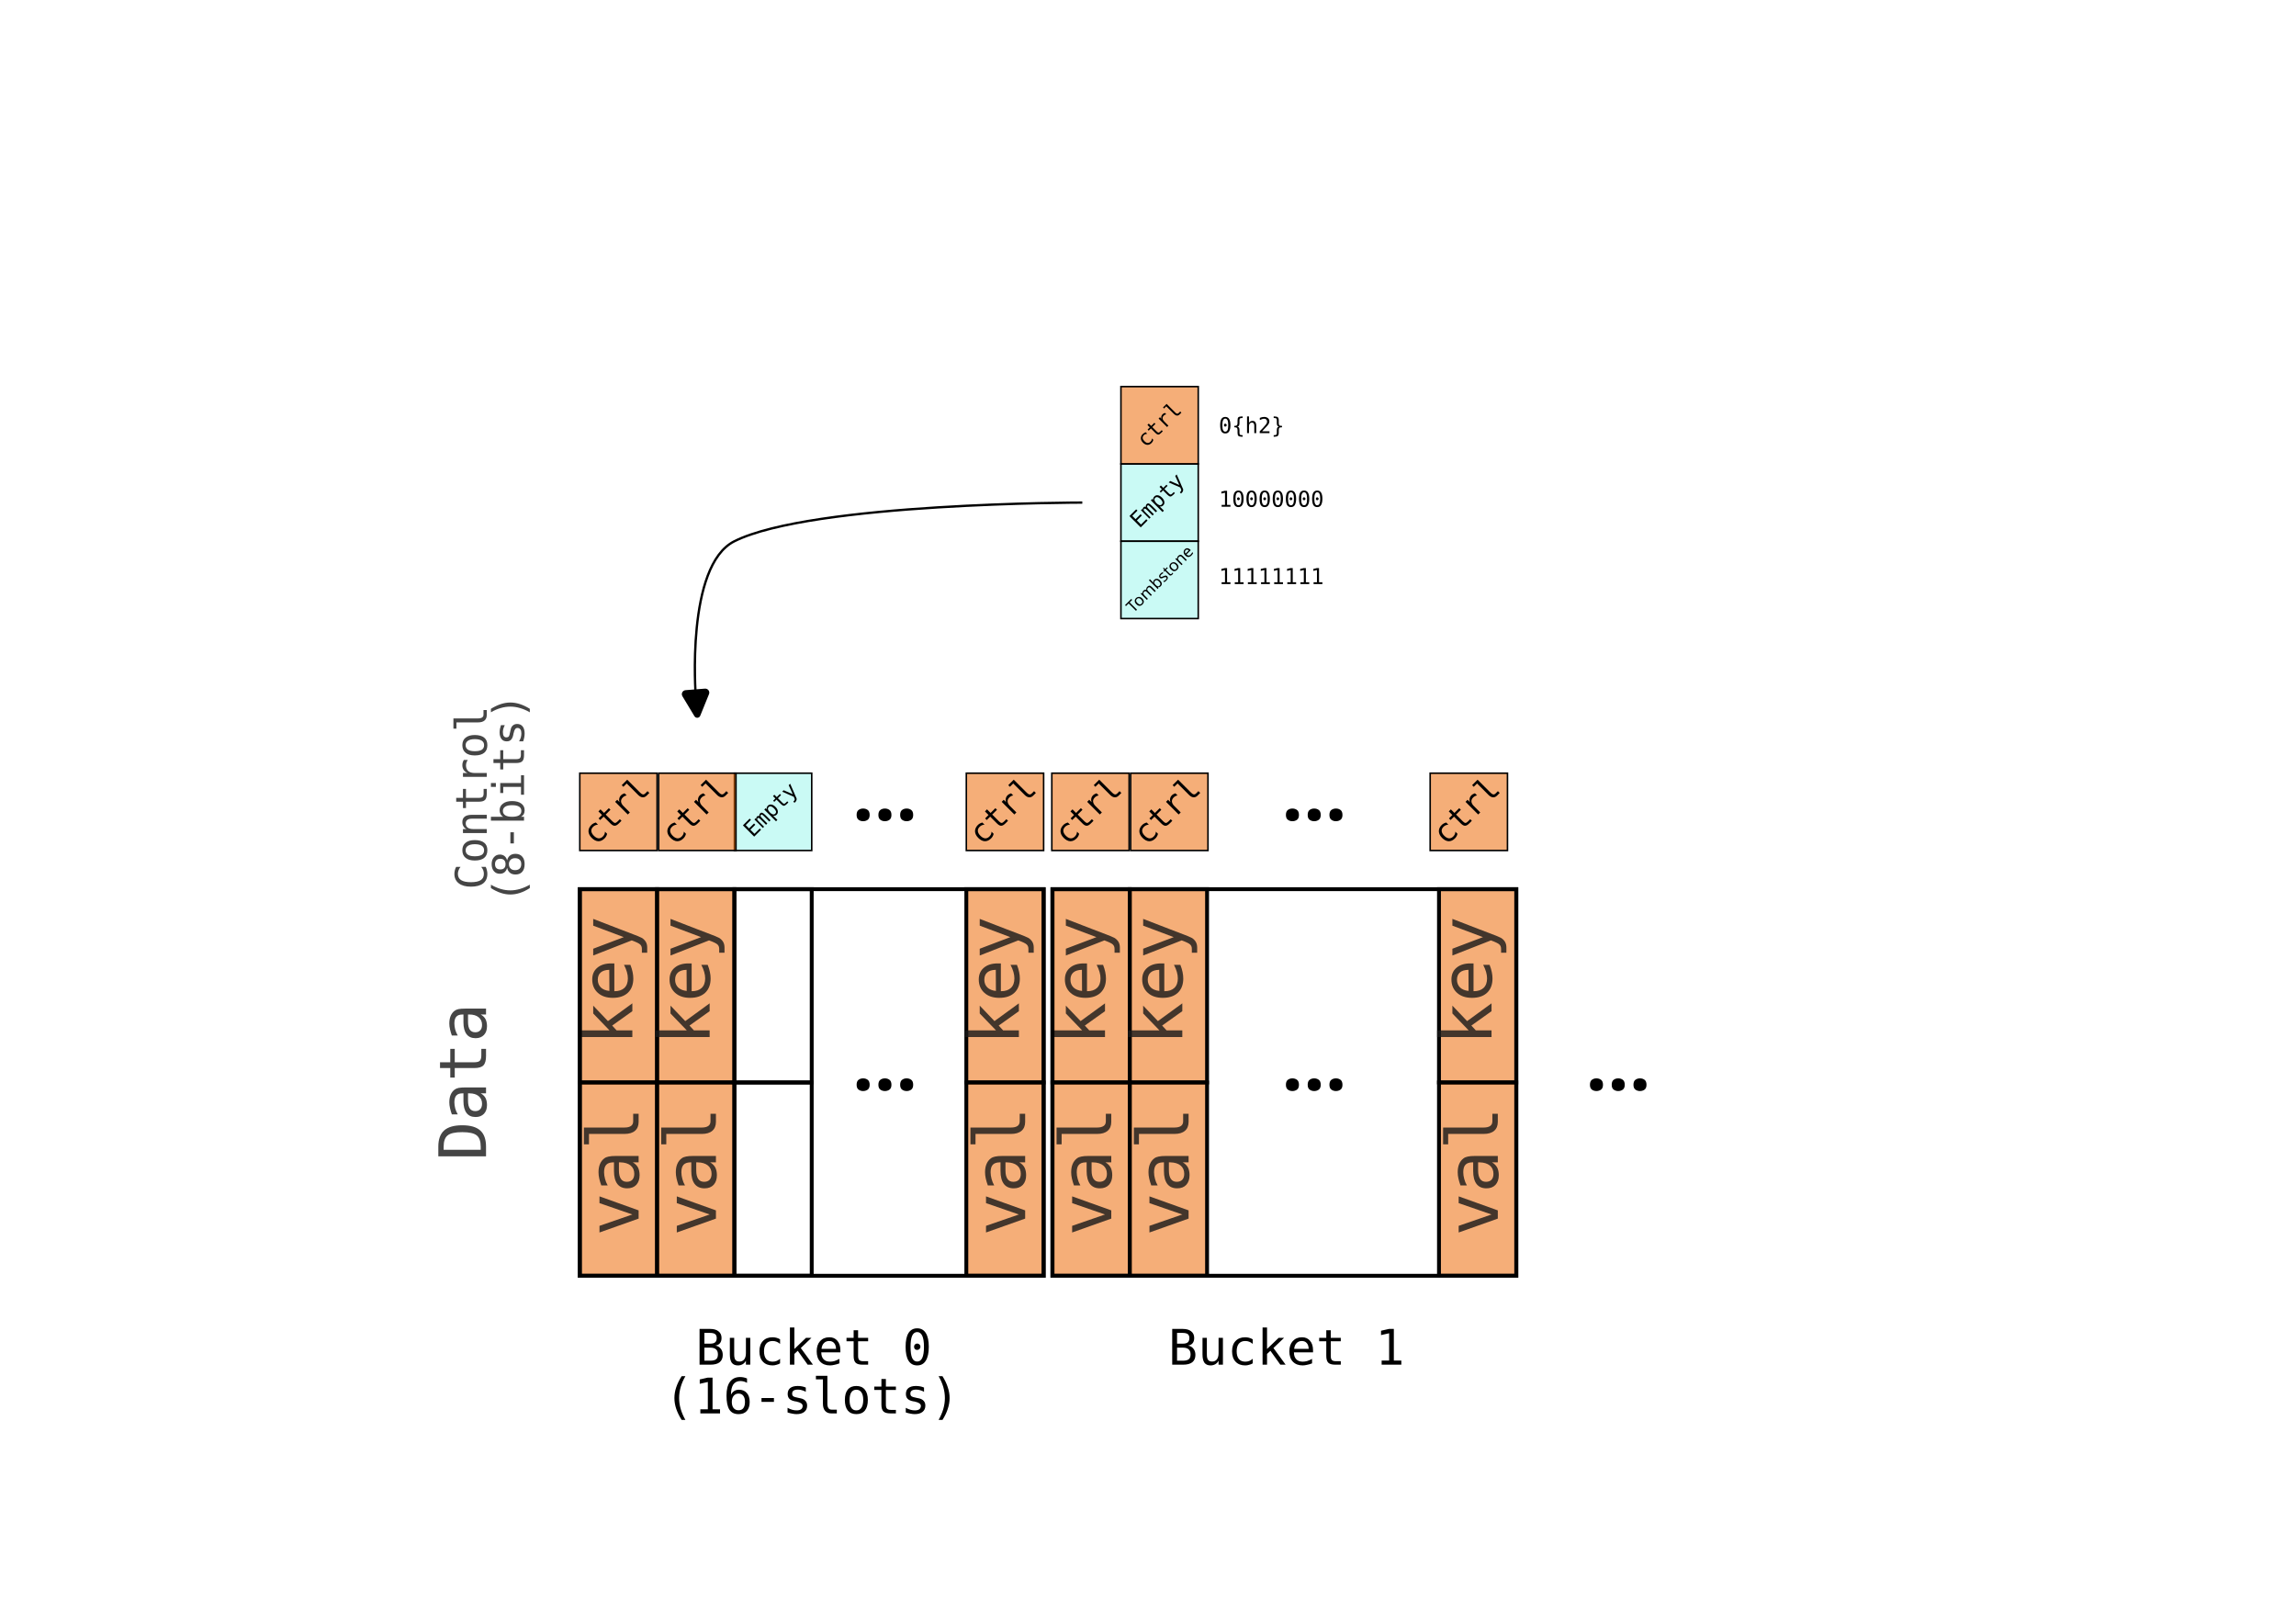
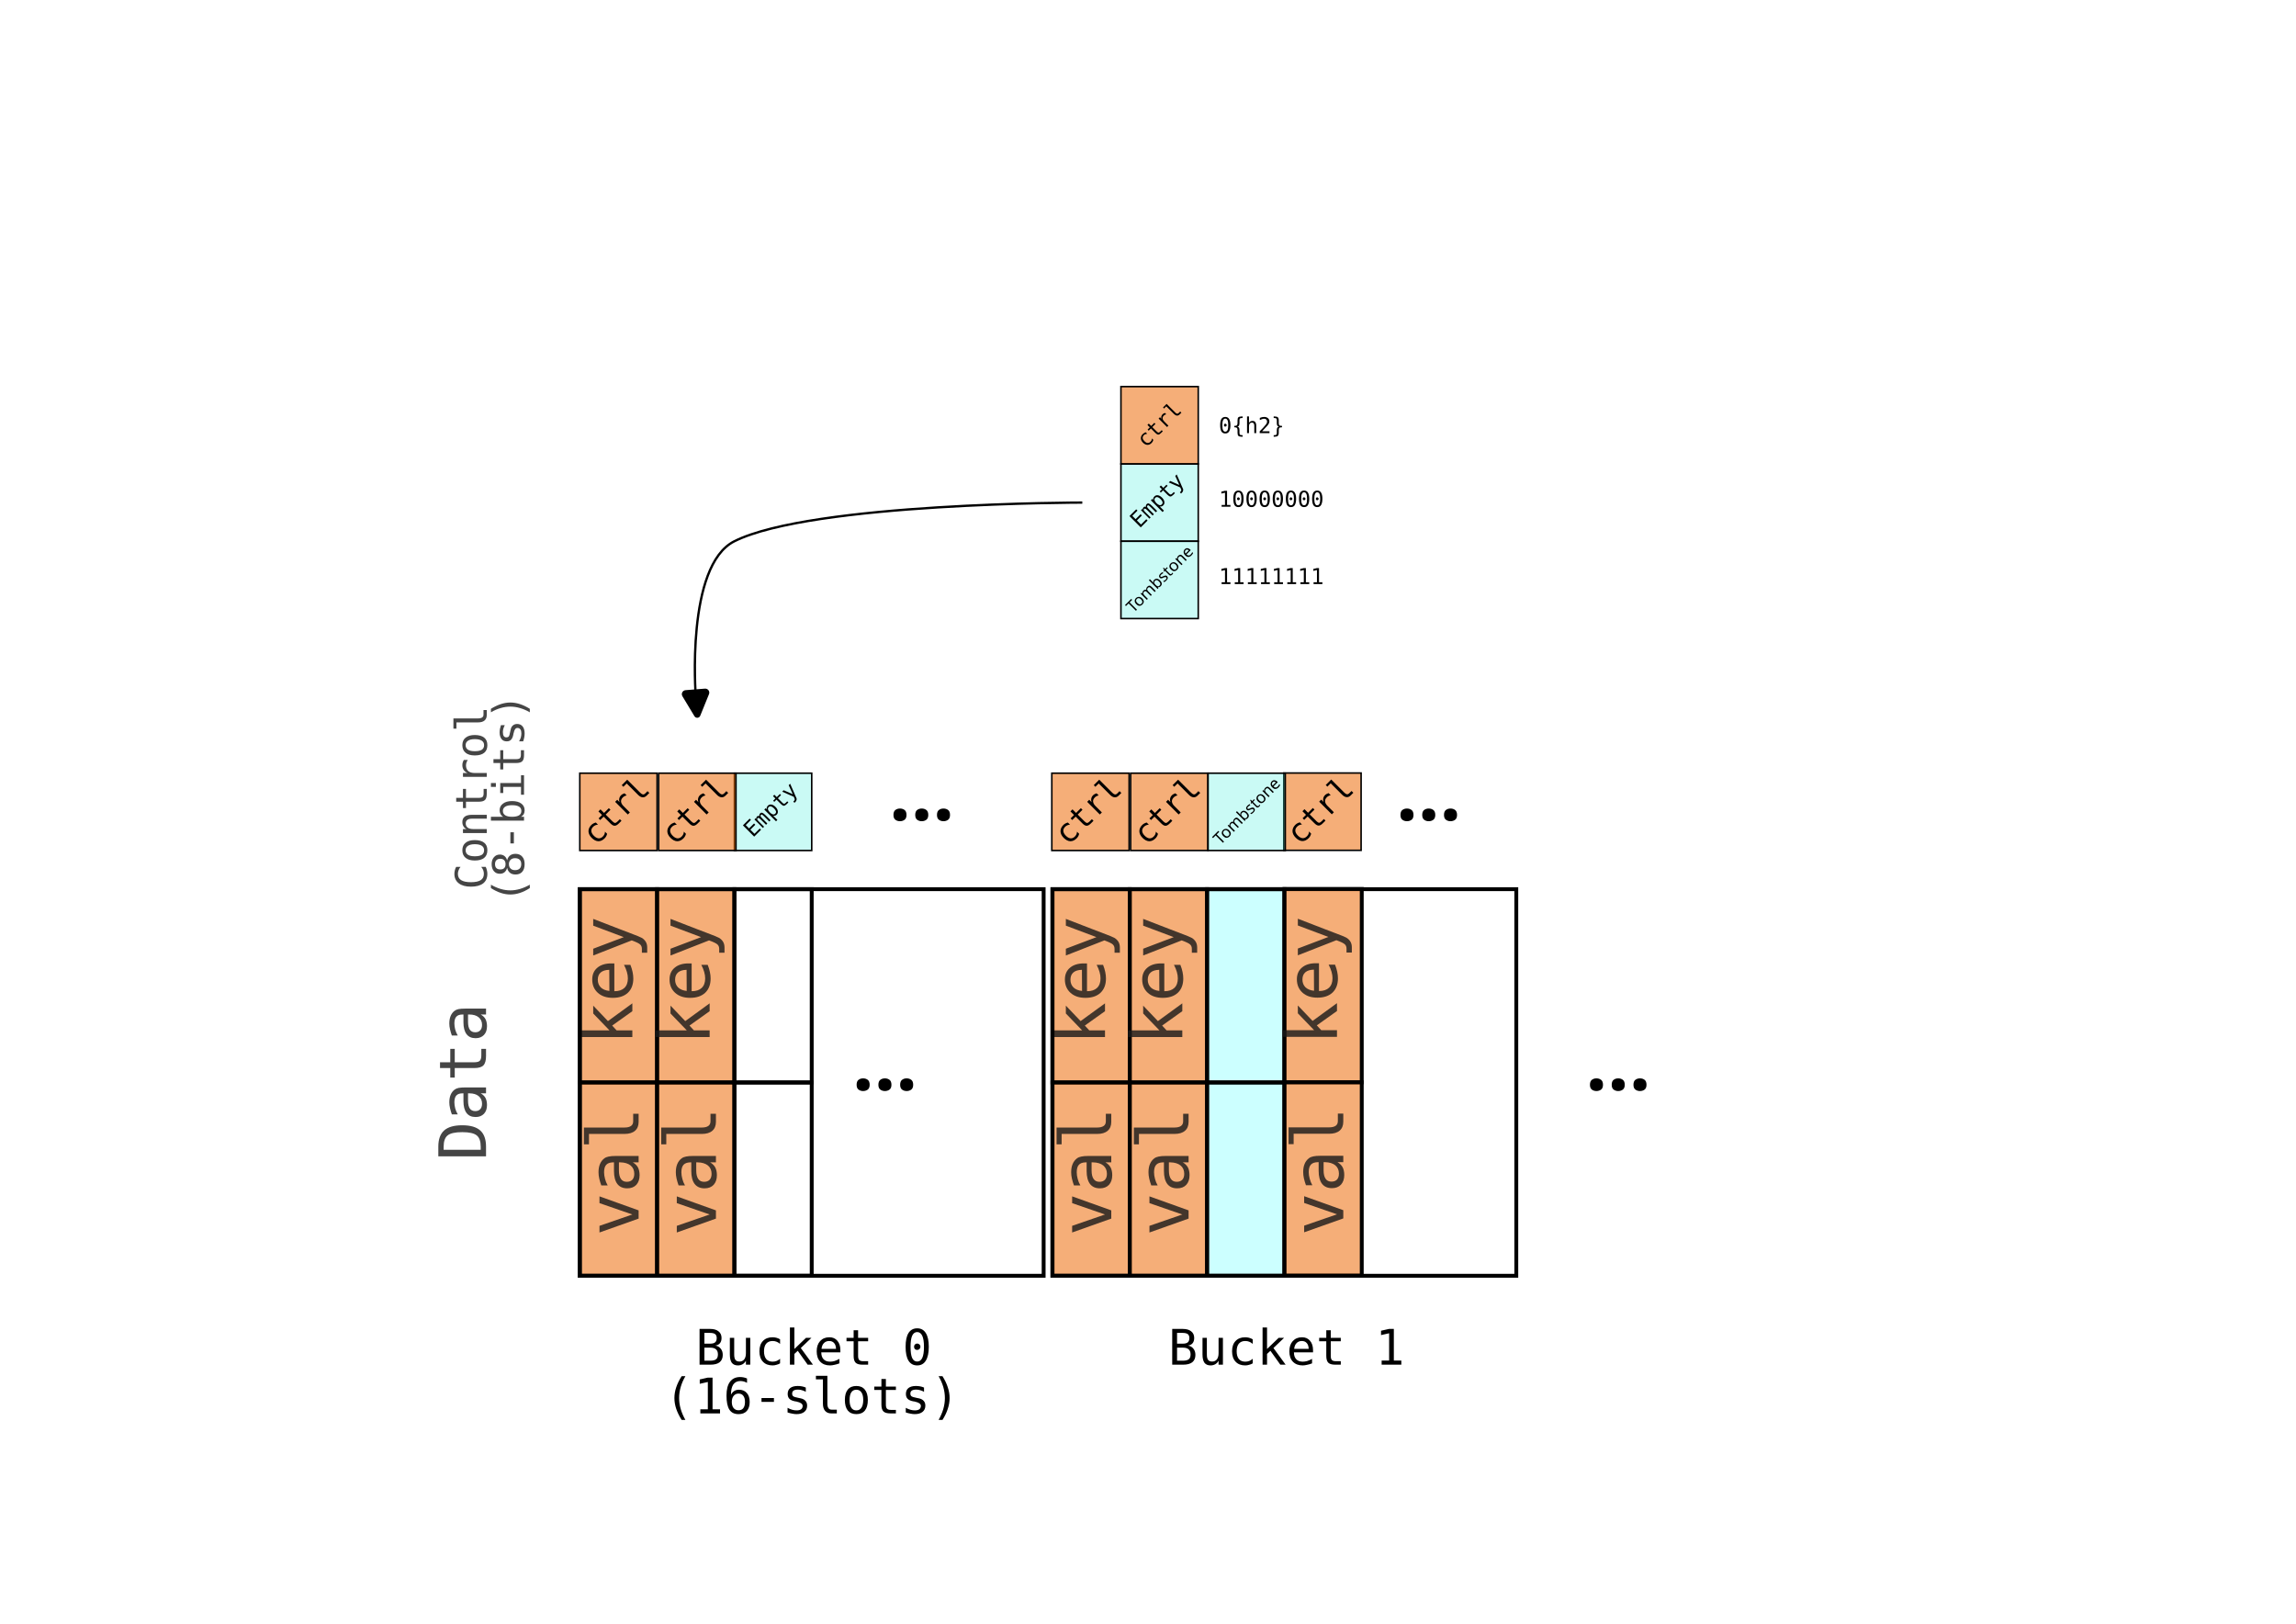
<svg xmlns="http://www.w3.org/2000/svg" width="297mm" height="210mm" viewBox="0 0 297 210" version="1.1" id="svg1">
  <defs id="defs1">
    <marker style="overflow:visible" id="RoundedArrow" refX="0" refY="0" orient="auto-start-reverse" markerWidth="2" markerHeight="2" viewBox="0 0 1 1" preserveAspectRatio="xMidYMid">
      <path transform="scale(0.7)" d="m -0.211,-4.106 6.422,3.211 a 1,1 90 0 1 0,1.789 L -0.211,4.106 A 1.236,1.236 31.717 0 1 -2,3 v -6 a 1.236,1.236 148.283 0 1 1.789,-1.106 z" style="fill:context-stroke;fill-rule:evenodd;stroke:none" id="path8" />
    </marker>
  </defs>
  <g id="layer1">
    <rect style="fill:#ed6600;fill-opacity:0.528;stroke:#000000;stroke-width:0.5;stroke-opacity:1" id="rect3" width="10" height="25" x="75" y="115" />
    <text xml:space="preserve" style="font-style:normal;font-variant:normal;font-weight:normal;font-stretch:normal;font-size:9.251px;font-family:Monospace;-inkscape-font-specification:'Monospace, Normal';font-variant-ligatures:normal;font-variant-caps:normal;font-variant-numeric:normal;font-variant-east-asian:normal;fill:#1a1a1a;fill-opacity:0.81;stroke:none;stroke-width:0.5;stroke-opacity:0" x="-135.187" y="81.796" id="text4" transform="rotate(-90)">
      <tspan id="tspan4" style="font-style:normal;font-variant:normal;font-weight:normal;font-stretch:normal;font-size:9.251px;font-family:Monospace;-inkscape-font-specification:'Monospace, Normal';font-variant-ligatures:normal;font-variant-caps:normal;font-variant-numeric:normal;font-variant-east-asian:normal;fill:#1a1a1a;stroke:none;stroke-width:0.5" x="-135.187" y="81.796">key</tspan>
    </text>
    <rect style="fill:#ed6600;fill-opacity:0.528;stroke:#000000;stroke-width:0.5;stroke-opacity:1" id="rect3-2" width="10" height="25" x="75" y="140" />
    <text xml:space="preserve" style="font-style:normal;font-variant:normal;font-weight:normal;font-stretch:normal;font-size:9.251px;font-family:Monospace;-inkscape-font-specification:'Monospace, Normal';font-variant-ligatures:normal;font-variant-caps:normal;font-variant-numeric:normal;font-variant-east-asian:normal;fill:#1a1a1a;fill-opacity:0.81;stroke:none;stroke-width:0.5;stroke-opacity:0" x="-159.855" y="82.611" id="text5" transform="rotate(-90)">
      <tspan id="tspan5" style="font-style:normal;font-variant:normal;font-weight:normal;font-stretch:normal;font-size:9.251px;font-family:Monospace;-inkscape-font-specification:'Monospace, Normal';font-variant-ligatures:normal;font-variant-caps:normal;font-variant-numeric:normal;font-variant-east-asian:normal;fill:#1a1a1a;stroke:none;stroke-width:0.5" x="-159.855" y="82.611">val</tspan>
    </text>
    <rect style="fill:#ed6600;fill-opacity:0.528;stroke:#000000;stroke-width:0.5;stroke-opacity:1" id="rect3-7" width="10" height="25" x="85" y="115" />
    <text xml:space="preserve" style="font-style:normal;font-variant:normal;font-weight:normal;font-stretch:normal;font-size:9.251px;font-family:Monospace;-inkscape-font-specification:'Monospace, Normal';font-variant-ligatures:normal;font-variant-caps:normal;font-variant-numeric:normal;font-variant-east-asian:normal;fill:#1a1a1a;fill-opacity:0.81;stroke:none;stroke-width:0.5;stroke-opacity:0" x="-135.187" y="91.796" id="text4-0" transform="rotate(-90)">
      <tspan id="tspan4-8" style="font-style:normal;font-variant:normal;font-weight:normal;font-stretch:normal;font-size:9.251px;font-family:Monospace;-inkscape-font-specification:'Monospace, Normal';font-variant-ligatures:normal;font-variant-caps:normal;font-variant-numeric:normal;font-variant-east-asian:normal;fill:#1a1a1a;stroke:none;stroke-width:0.5" x="-135.187" y="91.796">key</tspan>
    </text>
    <rect style="fill:#ed6600;fill-opacity:0.528;stroke:#000000;stroke-width:0.5;stroke-opacity:1" id="rect3-2-6" width="10" height="25" x="85" y="140" />
    <text xml:space="preserve" style="font-style:normal;font-variant:normal;font-weight:normal;font-stretch:normal;font-size:9.251px;font-family:Monospace;-inkscape-font-specification:'Monospace, Normal';font-variant-ligatures:normal;font-variant-caps:normal;font-variant-numeric:normal;font-variant-east-asian:normal;fill:#1a1a1a;fill-opacity:0.81;stroke:none;stroke-width:0.5;stroke-opacity:0" x="-159.855" y="92.611" id="text5-1" transform="rotate(-90)">
      <tspan id="tspan5-5" style="font-style:normal;font-variant:normal;font-weight:normal;font-stretch:normal;font-size:9.251px;font-family:Monospace;-inkscape-font-specification:'Monospace, Normal';font-variant-ligatures:normal;font-variant-caps:normal;font-variant-numeric:normal;font-variant-east-asian:normal;fill:#1a1a1a;stroke:none;stroke-width:0.5" x="-159.855" y="92.611">val</tspan>
    </text>
    <rect style="fill:none;fill-opacity:0.528;stroke:#000000;stroke-width:0.5;stroke-opacity:1" id="rect3-7-15" width="10" height="25" x="95" y="115" />
    <rect style="fill:none;fill-opacity:0.528;stroke:#000000;stroke-width:0.5;stroke-opacity:1" id="rect3-2-6-6" width="10" height="25" x="95" y="140" />
-     <rect style="fill:#ed6600;fill-opacity:0.528;stroke:#000000;stroke-width:0.5;stroke-opacity:1" id="rect3-6" width="10" height="25" x="125" y="115" />
-     <text xml:space="preserve" style="font-style:normal;font-variant:normal;font-weight:normal;font-stretch:normal;font-size:9.251px;font-family:Monospace;-inkscape-font-specification:'Monospace, Normal';font-variant-ligatures:normal;font-variant-caps:normal;font-variant-numeric:normal;font-variant-east-asian:normal;fill:#1a1a1a;fill-opacity:0.81;stroke:none;stroke-width:0.5;stroke-opacity:0" x="-135.187" y="131.796" id="text4-9" transform="rotate(-90)">
-       <tspan id="tspan4-6" style="font-style:normal;font-variant:normal;font-weight:normal;font-stretch:normal;font-size:9.251px;font-family:Monospace;-inkscape-font-specification:'Monospace, Normal';font-variant-ligatures:normal;font-variant-caps:normal;font-variant-numeric:normal;font-variant-east-asian:normal;fill:#1a1a1a;stroke:none;stroke-width:0.5" x="-135.187" y="131.796">key</tspan>
-     </text>
-     <rect style="fill:#ed6600;fill-opacity:0.528;stroke:#000000;stroke-width:0.5;stroke-opacity:1" id="rect3-2-7" width="10" height="25" x="125" y="140" />
-     <text xml:space="preserve" style="font-style:normal;font-variant:normal;font-weight:normal;font-stretch:normal;font-size:9.251px;font-family:Monospace;-inkscape-font-specification:'Monospace, Normal';font-variant-ligatures:normal;font-variant-caps:normal;font-variant-numeric:normal;font-variant-east-asian:normal;fill:#1a1a1a;fill-opacity:0.81;stroke:none;stroke-width:0.5;stroke-opacity:0" x="-159.855" y="132.611" id="text5-5" transform="rotate(-90)">
-       <tspan id="tspan5-3" style="font-style:normal;font-variant:normal;font-weight:normal;font-stretch:normal;font-size:9.251px;font-family:Monospace;-inkscape-font-specification:'Monospace, Normal';font-variant-ligatures:normal;font-variant-caps:normal;font-variant-numeric:normal;font-variant-east-asian:normal;fill:#1a1a1a;stroke:none;stroke-width:0.5" x="-159.855" y="132.611">val</tspan>
-     </text>
    <text xml:space="preserve" style="font-style:normal;font-variant:normal;font-weight:bold;font-stretch:normal;font-size:9.878px;font-family:Sans;-inkscape-font-specification:'Sans, Bold';font-variant-ligatures:normal;font-variant-caps:normal;font-variant-numeric:normal;font-variant-east-asian:normal;fill:#000000;fill-opacity:1;stroke:none;stroke-width:0.5;stroke-opacity:1" x="110.248" y="140.985" id="text6">
      <tspan id="tspan6" style="font-style:normal;font-variant:normal;font-weight:bold;font-stretch:normal;font-size:9.878px;font-family:Sans;-inkscape-font-specification:'Sans, Bold';font-variant-ligatures:normal;font-variant-caps:normal;font-variant-numeric:normal;font-variant-east-asian:normal;fill:#000000;fill-opacity:1;stroke:none;stroke-width:0.5" x="110.248" y="140.985">...</tspan>
    </text>
    <rect style="fill:none;fill-opacity:1;stroke:#000000;stroke-width:0.5;stroke-opacity:1" id="rect6" width="60" height="50" x="75" y="115" />
    <g id="g9">
      <text xml:space="preserve" style="font-style:normal;font-variant:normal;font-weight:normal;font-stretch:normal;font-size:6.35px;font-family:Monospace;-inkscape-font-specification:'Monospace, Normal';font-variant-ligatures:normal;font-variant-caps:normal;font-variant-numeric:normal;font-variant-east-asian:normal;fill:#000000;fill-opacity:1;stroke:none;stroke-width:0.5;stroke-opacity:1" x="89.978" y="176.498" id="text7">
        <tspan id="tspan7" style="font-style:normal;font-variant:normal;font-weight:normal;font-stretch:normal;font-size:6.35px;font-family:Monospace;-inkscape-font-specification:'Monospace, Normal';font-variant-ligatures:normal;font-variant-caps:normal;font-variant-numeric:normal;font-variant-east-asian:normal;fill:#000000;fill-opacity:1;stroke:none;stroke-width:0.5" x="89.978" y="176.498">Bucket 0</tspan>
      </text>
      <text xml:space="preserve" style="font-style:normal;font-variant:normal;font-weight:normal;font-stretch:normal;font-size:6.35px;font-family:Monospace;-inkscape-font-specification:'Monospace, Normal';font-variant-ligatures:normal;font-variant-caps:normal;font-variant-numeric:normal;font-variant-east-asian:normal;fill:#000000;fill-opacity:1;stroke:none;stroke-width:0.5;stroke-opacity:1" x="85.924" y="182.798" id="text7-47">
        <tspan id="tspan3" x="85.924" y="182.798">(16-slots)</tspan>
      </text>
    </g>
    <text xml:space="preserve" style="font-style:normal;font-variant:normal;font-weight:bold;font-stretch:normal;font-size:9.878px;font-family:Sans;-inkscape-font-specification:'Sans, Bold';font-variant-ligatures:normal;font-variant-caps:normal;font-variant-numeric:normal;font-variant-east-asian:normal;fill:#000000;fill-opacity:1;stroke:none;stroke-width:0.5;stroke-opacity:1" x="205.106" y="140.985" id="text6-8-9">
      <tspan id="tspan6-3-7" style="font-style:normal;font-variant:normal;font-weight:bold;font-stretch:normal;font-size:9.878px;font-family:Sans;-inkscape-font-specification:'Sans, Bold';font-variant-ligatures:normal;font-variant-caps:normal;font-variant-numeric:normal;font-variant-east-asian:normal;fill:#000000;fill-opacity:1;stroke:none;stroke-width:0.5" x="205.106" y="140.985">...</tspan>
    </text>
    <rect style="fill:#ed6600;fill-opacity:0.528;stroke:#000000;stroke-width:0.5;stroke-opacity:1" id="rect3-5" width="10" height="25" x="136.141" y="115" />
    <text xml:space="preserve" style="font-style:normal;font-variant:normal;font-weight:normal;font-stretch:normal;font-size:9.251px;font-family:Monospace;-inkscape-font-specification:'Monospace, Normal';font-variant-ligatures:normal;font-variant-caps:normal;font-variant-numeric:normal;font-variant-east-asian:normal;fill:#1a1a1a;fill-opacity:0.81;stroke:none;stroke-width:0.5;stroke-opacity:0" x="-135.187" y="142.938" id="text4-2" transform="rotate(-90)">
      <tspan id="tspan4-0" style="font-style:normal;font-variant:normal;font-weight:normal;font-stretch:normal;font-size:9.251px;font-family:Monospace;-inkscape-font-specification:'Monospace, Normal';font-variant-ligatures:normal;font-variant-caps:normal;font-variant-numeric:normal;font-variant-east-asian:normal;fill:#1a1a1a;stroke:none;stroke-width:0.5" x="-135.187" y="142.938">key</tspan>
    </text>
    <rect style="fill:#ed6600;fill-opacity:0.528;stroke:#000000;stroke-width:0.5;stroke-opacity:1" id="rect3-2-4" width="10" height="25" x="136.141" y="140" />
    <text xml:space="preserve" style="font-style:normal;font-variant:normal;font-weight:normal;font-stretch:normal;font-size:9.251px;font-family:Monospace;-inkscape-font-specification:'Monospace, Normal';font-variant-ligatures:normal;font-variant-caps:normal;font-variant-numeric:normal;font-variant-east-asian:normal;fill:#1a1a1a;fill-opacity:0.81;stroke:none;stroke-width:0.5;stroke-opacity:0" x="-159.855" y="143.752" id="text5-52" transform="rotate(-90)">
      <tspan id="tspan5-6" style="font-style:normal;font-variant:normal;font-weight:normal;font-stretch:normal;font-size:9.251px;font-family:Monospace;-inkscape-font-specification:'Monospace, Normal';font-variant-ligatures:normal;font-variant-caps:normal;font-variant-numeric:normal;font-variant-east-asian:normal;fill:#1a1a1a;stroke:none;stroke-width:0.5" x="-159.855" y="143.752">val</tspan>
    </text>
    <rect style="fill:#ed6600;fill-opacity:0.528;stroke:#000000;stroke-width:0.5;stroke-opacity:1" id="rect3-7-1" width="10" height="25" x="146.141" y="115" />
    <text xml:space="preserve" style="font-style:normal;font-variant:normal;font-weight:normal;font-stretch:normal;font-size:9.251px;font-family:Monospace;-inkscape-font-specification:'Monospace, Normal';font-variant-ligatures:normal;font-variant-caps:normal;font-variant-numeric:normal;font-variant-east-asian:normal;fill:#1a1a1a;fill-opacity:0.81;stroke:none;stroke-width:0.5;stroke-opacity:0" x="-135.187" y="152.938" id="text4-0-4" transform="rotate(-90)">
      <tspan id="tspan4-8-2" style="font-style:normal;font-variant:normal;font-weight:normal;font-stretch:normal;font-size:9.251px;font-family:Monospace;-inkscape-font-specification:'Monospace, Normal';font-variant-ligatures:normal;font-variant-caps:normal;font-variant-numeric:normal;font-variant-east-asian:normal;fill:#1a1a1a;stroke:none;stroke-width:0.5" x="-135.187" y="152.938">key</tspan>
    </text>
    <rect style="fill:#ed6600;fill-opacity:0.528;stroke:#000000;stroke-width:0.5;stroke-opacity:1" id="rect3-2-6-2" width="10" height="25" x="146.141" y="140" />
    <text xml:space="preserve" style="font-style:normal;font-variant:normal;font-weight:normal;font-stretch:normal;font-size:9.251px;font-family:Monospace;-inkscape-font-specification:'Monospace, Normal';font-variant-ligatures:normal;font-variant-caps:normal;font-variant-numeric:normal;font-variant-east-asian:normal;fill:#1a1a1a;fill-opacity:0.81;stroke:none;stroke-width:0.5;stroke-opacity:0" x="-159.855" y="153.752" id="text5-1-5" transform="rotate(-90)">
      <tspan id="tspan5-5-0" style="font-style:normal;font-variant:normal;font-weight:normal;font-stretch:normal;font-size:9.251px;font-family:Monospace;-inkscape-font-specification:'Monospace, Normal';font-variant-ligatures:normal;font-variant-caps:normal;font-variant-numeric:normal;font-variant-east-asian:normal;fill:#1a1a1a;stroke:none;stroke-width:0.5" x="-159.855" y="153.752">val</tspan>
    </text>
-     <rect style="fill:#ed6600;fill-opacity:0.528;stroke:#000000;stroke-width:0.5;stroke-opacity:1" id="rect3-6-7" width="10" height="25" x="186.141" y="115" />
-     <text xml:space="preserve" style="font-style:normal;font-variant:normal;font-weight:normal;font-stretch:normal;font-size:9.251px;font-family:Monospace;-inkscape-font-specification:'Monospace, Normal';font-variant-ligatures:normal;font-variant-caps:normal;font-variant-numeric:normal;font-variant-east-asian:normal;fill:#1a1a1a;fill-opacity:0.81;stroke:none;stroke-width:0.5;stroke-opacity:0" x="-135.187" y="192.938" id="text4-9-4" transform="rotate(-90)">
-       <tspan id="tspan4-6-5" style="font-style:normal;font-variant:normal;font-weight:normal;font-stretch:normal;font-size:9.251px;font-family:Monospace;-inkscape-font-specification:'Monospace, Normal';font-variant-ligatures:normal;font-variant-caps:normal;font-variant-numeric:normal;font-variant-east-asian:normal;fill:#1a1a1a;stroke:none;stroke-width:0.5" x="-135.187" y="192.938">key</tspan>
-     </text>
-     <rect style="fill:#ed6600;fill-opacity:0.528;stroke:#000000;stroke-width:0.5;stroke-opacity:1" id="rect3-2-7-1" width="10" height="25" x="186.141" y="140" />
-     <text xml:space="preserve" style="font-style:normal;font-variant:normal;font-weight:normal;font-stretch:normal;font-size:9.251px;font-family:Monospace;-inkscape-font-specification:'Monospace, Normal';font-variant-ligatures:normal;font-variant-caps:normal;font-variant-numeric:normal;font-variant-east-asian:normal;fill:#1a1a1a;fill-opacity:0.81;stroke:none;stroke-width:0.5;stroke-opacity:0" x="-159.855" y="193.752" id="text5-5-3" transform="rotate(-90)">
-       <tspan id="tspan5-3-5" style="font-style:normal;font-variant:normal;font-weight:normal;font-stretch:normal;font-size:9.251px;font-family:Monospace;-inkscape-font-specification:'Monospace, Normal';font-variant-ligatures:normal;font-variant-caps:normal;font-variant-numeric:normal;font-variant-east-asian:normal;fill:#1a1a1a;stroke:none;stroke-width:0.5" x="-159.855" y="193.752">val</tspan>
-     </text>
-     <text xml:space="preserve" style="font-style:normal;font-variant:normal;font-weight:bold;font-stretch:normal;font-size:9.878px;font-family:Sans;-inkscape-font-specification:'Sans, Bold';font-variant-ligatures:normal;font-variant-caps:normal;font-variant-numeric:normal;font-variant-east-asian:normal;fill:#000000;fill-opacity:1;stroke:none;stroke-width:0.5;stroke-opacity:1" x="165.778" y="140.985" id="text6-8">
-       <tspan id="tspan6-3" style="font-style:normal;font-variant:normal;font-weight:bold;font-stretch:normal;font-size:9.878px;font-family:Sans;-inkscape-font-specification:'Sans, Bold';font-variant-ligatures:normal;font-variant-caps:normal;font-variant-numeric:normal;font-variant-east-asian:normal;fill:#000000;fill-opacity:1;stroke:none;stroke-width:0.5" x="165.778" y="140.985">...</tspan>
-     </text>
+     <rect style="fill:#00ffff;fill-opacity:0.2;stroke:#000000;stroke-width:0.5;stroke-opacity:1" id="rect3-6-7" width="10" height="25" x="156.141" y="115" />
+     <rect style="fill:#00ffff;fill-opacity:0.2;stroke:#000000;stroke-width:0.5;stroke-opacity:1" id="rect3-2-7-1" width="10" height="25" x="156.141" y="140" />
    <rect style="fill:none;fill-opacity:1;stroke:#000000;stroke-width:0.5;stroke-opacity:1" id="rect6-4" width="60" height="50" x="136.141" y="115" />
    <text xml:space="preserve" style="font-style:normal;font-variant:normal;font-weight:normal;font-stretch:normal;font-size:6.35px;font-family:Monospace;-inkscape-font-specification:'Monospace, Normal';font-variant-ligatures:normal;font-variant-caps:normal;font-variant-numeric:normal;font-variant-east-asian:normal;fill:#000000;fill-opacity:1;stroke:none;stroke-width:0.5;stroke-opacity:1" x="151.119" y="176.498" id="text7-4">
      <tspan id="tspan7-5" style="font-style:normal;font-variant:normal;font-weight:normal;font-stretch:normal;font-size:6.35px;font-family:Monospace;-inkscape-font-specification:'Monospace, Normal';font-variant-ligatures:normal;font-variant-caps:normal;font-variant-numeric:normal;font-variant-east-asian:normal;fill:#000000;fill-opacity:1;stroke:none;stroke-width:0.5" x="151.119" y="176.498">Bucket 1</tspan>
    </text>
    <text xml:space="preserve" style="font-style:normal;font-variant:normal;font-weight:normal;font-stretch:normal;font-size:8.467px;font-family:Monospace;-inkscape-font-specification:'Monospace, Normal';font-variant-ligatures:normal;font-variant-caps:normal;font-variant-numeric:normal;font-variant-east-asian:normal;fill:#1a1a1a;fill-opacity:0.81;stroke:none;stroke-width:0.5;stroke-opacity:0" x="-150.112" y="62.873" id="text4-0-4-4" transform="rotate(-90)">
      <tspan id="tspan4-8-2-1" style="fill:#1a1a1a;stroke:none;stroke-width:0.5;-inkscape-font-specification:'Monospace, Normal';font-family:Monospace;font-weight:normal;font-style:normal;font-stretch:normal;font-variant:normal;font-size:8.467px;font-variant-ligatures:normal;font-variant-caps:normal;font-variant-numeric:normal;font-variant-east-asian:normal" x="-150.112" y="62.873">Data</tspan>
    </text>
    <text xml:space="preserve" style="font-style:normal;font-variant:normal;font-weight:normal;font-stretch:normal;font-size:5.644px;font-family:Monospace;-inkscape-font-specification:'Monospace, Normal';font-variant-ligatures:normal;font-variant-caps:normal;font-variant-numeric:normal;font-variant-east-asian:normal;fill:#1a1a1a;fill-opacity:0.81;stroke:none;stroke-width:0.5;stroke-opacity:0" x="-115.066" y="62.964" id="text4-0-4-4-1" transform="rotate(-90)">
      <tspan id="tspan4-8-2-1-6" style="font-style:normal;font-variant:normal;font-weight:normal;font-stretch:normal;font-size:5.644px;font-family:Monospace;-inkscape-font-specification:'Monospace, Normal';font-variant-ligatures:normal;font-variant-caps:normal;font-variant-numeric:normal;font-variant-east-asian:normal;fill:#1a1a1a;stroke:none;stroke-width:0.5" x="-115.066" y="62.964">Control</tspan>
    </text>
    <text xml:space="preserve" style="font-style:normal;font-variant:normal;font-weight:normal;font-stretch:normal;font-size:5.644px;font-family:Monospace;-inkscape-font-specification:'Monospace, Normal';font-variant-ligatures:normal;font-variant-caps:normal;font-variant-numeric:normal;font-variant-east-asian:normal;fill:#1a1a1a;fill-opacity:0.81;stroke:none;stroke-width:0.5;stroke-opacity:0" x="-116.86" y="67.784" id="text4-0-4-4-1-9" transform="rotate(-90)">
      <tspan id="tspan4-8-2-1-6-5" style="font-style:normal;font-variant:normal;font-weight:normal;font-stretch:normal;font-size:5.644px;font-family:Monospace;-inkscape-font-specification:'Monospace, Normal';font-variant-ligatures:normal;font-variant-caps:normal;font-variant-numeric:normal;font-variant-east-asian:normal;fill:#1a1a1a;stroke:none;stroke-width:0.5" x="-116.86" y="67.784">(8-bits)</tspan>
    </text>
    <g id="g3" transform="translate(61.05833)">
      <rect style="fill:#ed6600;fill-opacity:0.528;stroke:#000000;stroke-width:0.2;stroke-dasharray:none;stroke-opacity:1" id="rect3-7-6" width="10" height="10" x="75" y="100" />
      <text xml:space="preserve" style="font-style:normal;font-variant:normal;font-weight:normal;font-stretch:normal;font-size:4.233px;font-family:Monospace;-inkscape-font-specification:'Monospace, Normal';font-variant-ligatures:normal;font-variant-caps:normal;font-variant-numeric:normal;font-variant-east-asian:normal;fill:#000000;fill-opacity:1;stroke:none;stroke-width:0.2;stroke-dasharray:none;stroke-opacity:1" x="-22.912" y="131.909" id="text9" transform="rotate(-45)">
        <tspan id="tspan9" style="font-style:normal;font-variant:normal;font-weight:normal;font-stretch:normal;font-size:4.233px;font-family:Monospace;-inkscape-font-specification:'Monospace, Normal';font-variant-ligatures:normal;font-variant-caps:normal;font-variant-numeric:normal;font-variant-east-asian:normal;stroke-width:0.2" x="-22.912" y="131.909">ctrl</tspan>
      </text>
    </g>
-     <g id="g3-8" transform="translate(50)">
-       <rect style="fill:#ed6600;fill-opacity:0.528;stroke:#000000;stroke-width:0.2;stroke-dasharray:none;stroke-opacity:1" id="rect3-7-6-2" width="10" height="10" x="75" y="100" />
-       <text xml:space="preserve" style="font-style:normal;font-variant:normal;font-weight:normal;font-stretch:normal;font-size:4.233px;font-family:Monospace;-inkscape-font-specification:'Monospace, Normal';font-variant-ligatures:normal;font-variant-caps:normal;font-variant-numeric:normal;font-variant-east-asian:normal;fill:#000000;fill-opacity:1;stroke:none;stroke-width:0.2;stroke-dasharray:none;stroke-opacity:1" x="-22.912" y="131.909" id="text9-4" transform="rotate(-45)">
-         <tspan id="tspan9-5" style="font-style:normal;font-variant:normal;font-weight:normal;font-stretch:normal;font-size:4.233px;font-family:Monospace;-inkscape-font-specification:'Monospace, Normal';font-variant-ligatures:normal;font-variant-caps:normal;font-variant-numeric:normal;font-variant-east-asian:normal;stroke-width:0.2" x="-22.912" y="131.909">ctrl</tspan>
+     <rect style="fill:#ed6600;fill-opacity:0.528;stroke:#000000;stroke-width:0.5;stroke-opacity:1" id="rect3-5-2" width="10" height="25" x="166.15" y="114.977" />
+     <text xml:space="preserve" style="font-style:normal;font-variant:normal;font-weight:normal;font-stretch:normal;font-size:9.251px;font-family:Monospace;-inkscape-font-specification:'Monospace, Normal';font-variant-ligatures:normal;font-variant-caps:normal;font-variant-numeric:normal;font-variant-east-asian:normal;fill:#1a1a1a;fill-opacity:0.81;stroke:none;stroke-width:0.5;stroke-opacity:0" x="-135.165" y="172.947" id="text4-2-3" transform="rotate(-90)">
+       <tspan id="tspan4-0-2" style="font-style:normal;font-variant:normal;font-weight:normal;font-stretch:normal;font-size:9.251px;font-family:Monospace;-inkscape-font-specification:'Monospace, Normal';font-variant-ligatures:normal;font-variant-caps:normal;font-variant-numeric:normal;font-variant-east-asian:normal;fill:#1a1a1a;stroke:none;stroke-width:0.5" x="-135.165" y="172.947">key</tspan>
+     </text>
+     <rect style="fill:#ed6600;fill-opacity:0.528;stroke:#000000;stroke-width:0.5;stroke-opacity:1" id="rect3-2-4-2" width="10" height="25" x="166.15" y="139.977" />
+     <text xml:space="preserve" style="font-style:normal;font-variant:normal;font-weight:normal;font-stretch:normal;font-size:9.251px;font-family:Monospace;-inkscape-font-specification:'Monospace, Normal';font-variant-ligatures:normal;font-variant-caps:normal;font-variant-numeric:normal;font-variant-east-asian:normal;fill:#1a1a1a;fill-opacity:0.81;stroke:none;stroke-width:0.5;stroke-opacity:0" x="-159.832" y="173.761" id="text5-52-1" transform="rotate(-90)">
+       <tspan id="tspan5-6-6" style="font-style:normal;font-variant:normal;font-weight:normal;font-stretch:normal;font-size:9.251px;font-family:Monospace;-inkscape-font-specification:'Monospace, Normal';font-variant-ligatures:normal;font-variant-caps:normal;font-variant-numeric:normal;font-variant-east-asian:normal;fill:#1a1a1a;stroke:none;stroke-width:0.5" x="-159.832" y="173.761">val</tspan>
+     </text>
+     <g id="g3-85" transform="translate(91.06734,-0.02271594)">
+       <rect style="fill:#ed6600;fill-opacity:0.528;stroke:#000000;stroke-width:0.2;stroke-dasharray:none;stroke-opacity:1" id="rect3-7-6-7" width="10" height="10" x="75" y="100" />
+       <text xml:space="preserve" style="font-style:normal;font-variant:normal;font-weight:normal;font-stretch:normal;font-size:4.233px;font-family:Monospace;-inkscape-font-specification:'Monospace, Normal';font-variant-ligatures:normal;font-variant-caps:normal;font-variant-numeric:normal;font-variant-east-asian:normal;fill:#000000;fill-opacity:1;stroke:none;stroke-width:0.2;stroke-dasharray:none;stroke-opacity:1" x="-22.912" y="131.909" id="text9-6" transform="rotate(-45)">
+         <tspan id="tspan9-1" style="font-style:normal;font-variant:normal;font-weight:normal;font-stretch:normal;font-size:4.233px;font-family:Monospace;-inkscape-font-specification:'Monospace, Normal';font-variant-ligatures:normal;font-variant-caps:normal;font-variant-numeric:normal;font-variant-east-asian:normal;stroke-width:0.2" x="-22.912" y="131.909">ctrl</tspan>
      </text>
    </g>
-     <g id="g3-8-4" transform="translate(110)">
-       <rect style="fill:#ed6600;fill-opacity:0.528;stroke:#000000;stroke-width:0.2;stroke-dasharray:none;stroke-opacity:1" id="rect3-7-6-2-3" width="10" height="10" x="75" y="100" />
-       <text xml:space="preserve" style="font-style:normal;font-variant:normal;font-weight:normal;font-stretch:normal;font-size:4.233px;font-family:Monospace;-inkscape-font-specification:'Monospace, Normal';font-variant-ligatures:normal;font-variant-caps:normal;font-variant-numeric:normal;font-variant-east-asian:normal;fill:#000000;fill-opacity:1;stroke:none;stroke-width:0.2;stroke-dasharray:none;stroke-opacity:1" x="-22.912" y="131.909" id="text9-4-1" transform="rotate(-45)">
-         <tspan id="tspan9-5-2" style="font-style:normal;font-variant:normal;font-weight:normal;font-stretch:normal;font-size:4.233px;font-family:Monospace;-inkscape-font-specification:'Monospace, Normal';font-variant-ligatures:normal;font-variant-caps:normal;font-variant-numeric:normal;font-variant-east-asian:normal;stroke-width:0.2" x="-22.912" y="131.909">ctrl</tspan>
-       </text>
-     </g>
+     <g id="g3-8" transform="translate(50)" />
    <g id="g1" transform="translate(3.667283)">
      <rect style="fill:#ed6600;fill-opacity:0.528;stroke:#000000;stroke-width:0.2;stroke-dasharray:none;stroke-opacity:1" id="rect3-7-6-8" width="10" height="10" x="142.591" y="100" />
      <text xml:space="preserve" style="font-style:normal;font-variant:normal;font-weight:normal;font-stretch:normal;font-size:4.233px;font-family:Monospace;-inkscape-font-specification:'Monospace, Normal';font-variant-ligatures:normal;font-variant-caps:normal;font-variant-numeric:normal;font-variant-east-asian:normal;fill:#000000;fill-opacity:1;stroke:none;stroke-width:0.2;stroke-dasharray:none;stroke-opacity:1" x="24.882" y="179.703" id="text9-0" transform="rotate(-45)">
        <tspan id="tspan9-9" style="font-style:normal;font-variant:normal;font-weight:normal;font-stretch:normal;font-size:4.233px;font-family:Monospace;-inkscape-font-specification:'Monospace, Normal';font-variant-ligatures:normal;font-variant-caps:normal;font-variant-numeric:normal;font-variant-east-asian:normal;stroke-width:0.2" x="24.882" y="179.703">ctrl</tspan>
      </text>
    </g>
    <rect style="fill:#36efdc;fill-opacity:0.262;stroke:#000000;stroke-width:0.2;stroke-dasharray:none;stroke-opacity:1" id="rect3-7-6-1" width="10" height="10" x="95" y="100" />
    <text xml:space="preserve" style="font-style:normal;font-variant:normal;font-weight:normal;font-stretch:normal;font-size:2.822px;font-family:Monospace;-inkscape-font-specification:'Monospace, Normal';font-variant-ligatures:normal;font-variant-caps:normal;font-variant-numeric:normal;font-variant-east-asian:normal;fill:#000000;fill-opacity:1;stroke:none;stroke-width:0.2;stroke-dasharray:none;stroke-opacity:1" x="-7.794" y="145.497" id="text9-2" transform="rotate(-45)">
      <tspan id="tspan9-2" style="font-style:normal;font-variant:normal;font-weight:normal;font-stretch:normal;font-size:2.822px;font-family:Monospace;-inkscape-font-specification:'Monospace, Normal';font-variant-ligatures:normal;font-variant-caps:normal;font-variant-numeric:normal;font-variant-east-asian:normal;stroke-width:0.2" x="-7.794" y="145.497">Empty</tspan>
    </text>
-     <text xml:space="preserve" style="font-style:normal;font-variant:normal;font-weight:bold;font-stretch:normal;font-size:9.878px;font-family:Sans;-inkscape-font-specification:'Sans, Bold';font-variant-ligatures:normal;font-variant-caps:normal;font-variant-numeric:normal;font-variant-east-asian:normal;fill:#000000;fill-opacity:1;stroke:none;stroke-width:0.5;stroke-opacity:1" x="110.248" y="106.085" id="text6-86">
-       <tspan id="tspan6-2" style="font-style:normal;font-variant:normal;font-weight:bold;font-stretch:normal;font-size:9.878px;font-family:Sans;-inkscape-font-specification:'Sans, Bold';font-variant-ligatures:normal;font-variant-caps:normal;font-variant-numeric:normal;font-variant-east-asian:normal;fill:#000000;fill-opacity:1;stroke:none;stroke-width:0.5" x="110.248" y="106.085">...</tspan>
+     <text xml:space="preserve" style="font-style:normal;font-variant:normal;font-weight:bold;font-stretch:normal;font-size:9.878px;font-family:Sans;-inkscape-font-specification:'Sans, Bold';font-variant-ligatures:normal;font-variant-caps:normal;font-variant-numeric:normal;font-variant-east-asian:normal;fill:#000000;fill-opacity:1;stroke:none;stroke-width:0.5;stroke-opacity:1" x="115.011" y="106.085" id="text6-86">
+       <tspan id="tspan6-2" style="font-style:normal;font-variant:normal;font-weight:bold;font-stretch:normal;font-size:9.878px;font-family:Sans;-inkscape-font-specification:'Sans, Bold';font-variant-ligatures:normal;font-variant-caps:normal;font-variant-numeric:normal;font-variant-east-asian:normal;fill:#000000;fill-opacity:1;stroke:none;stroke-width:0.5" x="115.011" y="106.085">...</tspan>
    </text>
-     <g id="g2" transform="translate(37.50061,-7.849198)">
-       <rect style="fill:#36efdc;fill-opacity:0.262;stroke:#000000;stroke-width:0.2;stroke-dasharray:none;stroke-opacity:1" id="rect3-7-6-1-8" width="10" height="10" x="107.499" y="67.849" />
-       <text xml:space="preserve" style="font-style:normal;font-variant:normal;font-weight:normal;font-stretch:normal;font-size:2.822px;font-family:Monospace;-inkscape-font-specification:'Monospace, Normal';font-variant-ligatures:normal;font-variant-caps:normal;font-variant-numeric:normal;font-variant-east-asian:normal;fill:#000000;fill-opacity:1;stroke:none;stroke-width:0.2;stroke-dasharray:none;stroke-opacity:1" x="23.779" y="131.601" id="text9-2-2" transform="rotate(-45)">
-         <tspan id="tspan9-2-4" style="font-style:normal;font-variant:normal;font-weight:normal;font-stretch:normal;font-size:2.822px;font-family:Monospace;-inkscape-font-specification:'Monospace, Normal';font-variant-ligatures:normal;font-variant-caps:normal;font-variant-numeric:normal;font-variant-east-asian:normal;stroke-width:0.2" x="23.779" y="131.601">Empty</tspan>
-       </text>
-       <rect style="fill:#ed6600;fill-opacity:0.528;stroke:#000000;stroke-width:0.2;stroke-dasharray:none;stroke-opacity:1" id="rect3-7-6-11" width="10" height="10" x="107.499" y="57.849" />
-       <text xml:space="preserve" style="font-style:normal;font-variant:normal;font-weight:normal;font-stretch:normal;font-size:2.822px;font-family:Monospace;-inkscape-font-specification:'Monospace, Normal';font-variant-ligatures:normal;font-variant-caps:normal;font-variant-numeric:normal;font-variant-east-asian:normal;fill:#000000;fill-opacity:1;stroke:none;stroke-width:0.2;stroke-dasharray:none;stroke-opacity:1" x="31.73" y="124.832" id="text9-5" transform="rotate(-45)">
-         <tspan id="tspan9-27" style="font-style:normal;font-variant:normal;font-weight:normal;font-stretch:normal;font-size:2.822px;font-family:Monospace;-inkscape-font-specification:'Monospace, Normal';font-variant-ligatures:normal;font-variant-caps:normal;font-variant-numeric:normal;font-variant-east-asian:normal;stroke-width:0.2" x="31.73" y="124.832">ctrl</tspan>
-       </text>
-       <text xml:space="preserve" style="font-style:normal;font-variant:normal;font-weight:normal;font-stretch:normal;font-size:2.822px;font-family:Monospace;-inkscape-font-specification:'Monospace, Normal';font-variant-ligatures:normal;font-variant-caps:normal;font-variant-numeric:normal;font-variant-east-asian:normal;fill:#000000;fill-opacity:1;stroke:none;stroke-width:0.2;stroke-dasharray:none;stroke-opacity:1" x="120.147" y="63.862" id="text9-5-3-5">
-         <tspan id="tspan9-27-2-7" style="font-style:normal;font-variant:normal;font-weight:normal;font-stretch:normal;font-size:2.822px;font-family:Monospace;-inkscape-font-specification:'Monospace, Normal';font-variant-ligatures:normal;font-variant-caps:normal;font-variant-numeric:normal;font-variant-east-asian:normal;stroke-width:0.2" x="120.147" y="63.862">0{h2}</tspan>
-       </text>
-       <text xml:space="preserve" style="font-style:normal;font-variant:normal;font-weight:normal;font-stretch:normal;font-size:2.822px;font-family:Monospace;-inkscape-font-specification:'Monospace, Normal';font-variant-ligatures:normal;font-variant-caps:normal;font-variant-numeric:normal;font-variant-east-asian:normal;fill:#000000;fill-opacity:1;stroke:none;stroke-width:0.2;stroke-dasharray:none;stroke-opacity:1" x="120.147" y="73.387" id="text9-5-3-5-2">
-         <tspan id="tspan1" x="120.147" y="73.387">10000000</tspan>
-       </text>
-       <rect style="fill:#36efdc;fill-opacity:0.262;stroke:#000000;stroke-width:0.2;stroke-dasharray:none;stroke-opacity:1" id="rect3-7-6-1-8-7" width="10" height="10" x="107.499" y="77.849" />
-       <text xml:space="preserve" style="font-style:normal;font-variant:normal;font-weight:normal;font-stretch:normal;font-size:2.822px;font-family:Monospace;-inkscape-font-specification:'Monospace, Normal';font-variant-ligatures:normal;font-variant-caps:normal;font-variant-numeric:normal;font-variant-east-asian:normal;fill:#000000;fill-opacity:1;stroke:none;stroke-width:0.2;stroke-dasharray:none;stroke-opacity:1" x="15.479" y="138.794" id="text9-2-2-4" transform="rotate(-45)">
-         <tspan id="tspan9-2-4-2" style="font-style:normal;font-variant:normal;font-weight:normal;font-stretch:normal;font-size:2.117px;font-family:Sans;-inkscape-font-specification:'Sans, Normal';font-variant-ligatures:normal;font-variant-caps:normal;font-variant-numeric:normal;font-variant-east-asian:normal;stroke-width:0.2" x="15.479" y="138.794">Tombstone</tspan>
-       </text>
-       <text xml:space="preserve" style="font-style:normal;font-variant:normal;font-weight:normal;font-stretch:normal;font-size:2.822px;font-family:Monospace;-inkscape-font-specification:'Monospace, Normal';font-variant-ligatures:normal;font-variant-caps:normal;font-variant-numeric:normal;font-variant-east-asian:normal;fill:#000000;fill-opacity:1;stroke:none;stroke-width:0.2;stroke-dasharray:none;stroke-opacity:1" x="120.147" y="83.387" id="text9-5-3-5-2-7">
-         <tspan id="tspan1-7" x="120.147" y="83.387">11111111</tspan>
-       </text>
-     </g>
+     <rect style="fill:#36efdc;fill-opacity:0.262;stroke:#000000;stroke-width:0.2;stroke-dasharray:none;stroke-opacity:1" id="rect3-7-6-1-8" width="10" height="10" x="145" y="60" />
+     <text xml:space="preserve" style="font-style:normal;font-variant:normal;font-weight:normal;font-stretch:normal;font-size:2.822px;font-family:Monospace;-inkscape-font-specification:'Monospace, Normal';font-variant-ligatures:normal;font-variant-caps:normal;font-variant-numeric:normal;font-variant-east-asian:normal;fill:#000000;fill-opacity:1;stroke:none;stroke-width:0.2;stroke-dasharray:none;stroke-opacity:1" x="55.846" y="152.568" id="text9-2-2" transform="rotate(-45)">
+       <tspan id="tspan9-2-4" style="font-style:normal;font-variant:normal;font-weight:normal;font-stretch:normal;font-size:2.822px;font-family:Monospace;-inkscape-font-specification:'Monospace, Normal';font-variant-ligatures:normal;font-variant-caps:normal;font-variant-numeric:normal;font-variant-east-asian:normal;stroke-width:0.2" x="55.846" y="152.568">Empty</tspan>
+     </text>
+     <rect style="fill:#ed6600;fill-opacity:0.528;stroke:#000000;stroke-width:0.2;stroke-dasharray:none;stroke-opacity:1" id="rect3-7-6-11" width="10" height="10" x="145" y="50" />
+     <text xml:space="preserve" style="font-style:normal;font-variant:normal;font-weight:normal;font-stretch:normal;font-size:2.822px;font-family:Monospace;-inkscape-font-specification:'Monospace, Normal';font-variant-ligatures:normal;font-variant-caps:normal;font-variant-numeric:normal;font-variant-east-asian:normal;fill:#000000;fill-opacity:1;stroke:none;stroke-width:0.2;stroke-dasharray:none;stroke-opacity:1" x="63.798" y="145.799" id="text9-5" transform="rotate(-45)">
+       <tspan id="tspan9-27" style="font-style:normal;font-variant:normal;font-weight:normal;font-stretch:normal;font-size:2.822px;font-family:Monospace;-inkscape-font-specification:'Monospace, Normal';font-variant-ligatures:normal;font-variant-caps:normal;font-variant-numeric:normal;font-variant-east-asian:normal;stroke-width:0.2" x="63.798" y="145.799">ctrl</tspan>
+     </text>
+     <text xml:space="preserve" style="font-style:normal;font-variant:normal;font-weight:normal;font-stretch:normal;font-size:2.822px;font-family:Monospace;-inkscape-font-specification:'Monospace, Normal';font-variant-ligatures:normal;font-variant-caps:normal;font-variant-numeric:normal;font-variant-east-asian:normal;fill:#000000;fill-opacity:1;stroke:none;stroke-width:0.2;stroke-dasharray:none;stroke-opacity:1" x="157.648" y="56.013" id="text9-5-3-5">
+       <tspan id="tspan9-27-2-7" style="font-style:normal;font-variant:normal;font-weight:normal;font-stretch:normal;font-size:2.822px;font-family:Monospace;-inkscape-font-specification:'Monospace, Normal';font-variant-ligatures:normal;font-variant-caps:normal;font-variant-numeric:normal;font-variant-east-asian:normal;stroke-width:0.2" x="157.648" y="56.013">0{h2}</tspan>
+     </text>
+     <text xml:space="preserve" style="font-style:normal;font-variant:normal;font-weight:normal;font-stretch:normal;font-size:2.822px;font-family:Monospace;-inkscape-font-specification:'Monospace, Normal';font-variant-ligatures:normal;font-variant-caps:normal;font-variant-numeric:normal;font-variant-east-asian:normal;fill:#000000;fill-opacity:1;stroke:none;stroke-width:0.2;stroke-dasharray:none;stroke-opacity:1" x="157.648" y="65.538" id="text9-5-3-5-2">
+       <tspan id="tspan1" x="157.648" y="65.538">10000000</tspan>
+     </text>
+     <rect style="fill:#36efdc;fill-opacity:0.262;stroke:#000000;stroke-width:0.2;stroke-dasharray:none;stroke-opacity:1" id="rect3-7-6-1-8-7" width="10" height="10" x="145" y="70" />
+     <text xml:space="preserve" style="font-style:normal;font-variant:normal;font-weight:normal;font-stretch:normal;font-size:2.822px;font-family:Monospace;-inkscape-font-specification:'Monospace, Normal';font-variant-ligatures:normal;font-variant-caps:normal;font-variant-numeric:normal;font-variant-east-asian:normal;fill:#000000;fill-opacity:1;stroke:none;stroke-width:0.2;stroke-dasharray:none;stroke-opacity:1" x="47.547" y="159.76" id="text9-2-2-4" transform="rotate(-45)">
+       <tspan id="tspan9-2-4-2" style="font-style:normal;font-variant:normal;font-weight:normal;font-stretch:normal;font-size:2.117px;font-family:Sans;-inkscape-font-specification:'Sans, Normal';font-variant-ligatures:normal;font-variant-caps:normal;font-variant-numeric:normal;font-variant-east-asian:normal;stroke-width:0.2" x="47.547" y="159.76">Tombstone</tspan>
+     </text>
+     <rect style="fill:#36efdc;fill-opacity:0.262;stroke:#000000;stroke-width:0.2;stroke-dasharray:none;stroke-opacity:1" id="rect3-7-6-1-8-7-1" width="10" height="10" x="156.258" y="100" />
+     <text xml:space="preserve" style="font-style:normal;font-variant:normal;font-weight:normal;font-stretch:normal;font-size:2.822px;font-family:Monospace;-inkscape-font-specification:'Monospace, Normal';font-variant-ligatures:normal;font-variant-caps:normal;font-variant-numeric:normal;font-variant-east-asian:normal;fill:#000000;fill-opacity:1;stroke:none;stroke-width:0.2;stroke-dasharray:none;stroke-opacity:1" x="34.294" y="188.935" id="text9-2-2-4-5" transform="rotate(-45)">
+       <tspan id="tspan9-2-4-2-2" style="font-style:normal;font-variant:normal;font-weight:normal;font-stretch:normal;font-size:2.117px;font-family:Sans;-inkscape-font-specification:'Sans, Normal';font-variant-ligatures:normal;font-variant-caps:normal;font-variant-numeric:normal;font-variant-east-asian:normal;stroke-width:0.2" x="34.294" y="188.935">Tombstone</tspan>
+     </text>
+     <text xml:space="preserve" style="font-style:normal;font-variant:normal;font-weight:normal;font-stretch:normal;font-size:2.822px;font-family:Monospace;-inkscape-font-specification:'Monospace, Normal';font-variant-ligatures:normal;font-variant-caps:normal;font-variant-numeric:normal;font-variant-east-asian:normal;fill:#000000;fill-opacity:1;stroke:none;stroke-width:0.2;stroke-dasharray:none;stroke-opacity:1" x="157.648" y="75.538" id="text9-5-3-5-2-7">
+       <tspan id="tspan1-7" x="157.648" y="75.538">11111111</tspan>
+     </text>
    <path style="fill:none;stroke:#000000;stroke-width:0.3;stroke-opacity:1;marker-end:url(#RoundedArrow)" d="m 140,65 c 0,0 -35,0 -45,5 -6.325,3.162 -5,20 -5,20" id="path2" />
    <g id="g3-1">
      <rect style="fill:#ed6600;fill-opacity:0.528;stroke:#000000;stroke-width:0.2;stroke-dasharray:none;stroke-opacity:1" id="rect3-7-6-6" width="10" height="10" x="75" y="100" />
      <text xml:space="preserve" style="font-style:normal;font-variant:normal;font-weight:normal;font-stretch:normal;font-size:4.233px;font-family:Monospace;-inkscape-font-specification:'Monospace, Normal';font-variant-ligatures:normal;font-variant-caps:normal;font-variant-numeric:normal;font-variant-east-asian:normal;fill:#000000;fill-opacity:1;stroke:none;stroke-width:0.2;stroke-dasharray:none;stroke-opacity:1" x="-22.912" y="131.909" id="text9-8" transform="rotate(-45)">
        <tspan id="tspan9-57" style="font-style:normal;font-variant:normal;font-weight:normal;font-stretch:normal;font-size:4.233px;font-family:Monospace;-inkscape-font-specification:'Monospace, Normal';font-variant-ligatures:normal;font-variant-caps:normal;font-variant-numeric:normal;font-variant-east-asian:normal;stroke-width:0.2" x="-22.912" y="131.909">ctrl</tspan>
      </text>
    </g>
    <g id="g1-6" transform="translate(-57.39105)">
      <rect style="fill:#ed6600;fill-opacity:0.528;stroke:#000000;stroke-width:0.2;stroke-dasharray:none;stroke-opacity:1" id="rect3-7-6-8-1" width="10" height="10" x="142.591" y="100" />
      <text xml:space="preserve" style="font-style:normal;font-variant:normal;font-weight:normal;font-stretch:normal;font-size:4.233px;font-family:Monospace;-inkscape-font-specification:'Monospace, Normal';font-variant-ligatures:normal;font-variant-caps:normal;font-variant-numeric:normal;font-variant-east-asian:normal;fill:#000000;fill-opacity:1;stroke:none;stroke-width:0.2;stroke-dasharray:none;stroke-opacity:1" x="24.882" y="179.703" id="text9-0-8" transform="rotate(-45)">
        <tspan id="tspan9-9-9" style="font-style:normal;font-variant:normal;font-weight:normal;font-stretch:normal;font-size:4.233px;font-family:Monospace;-inkscape-font-specification:'Monospace, Normal';font-variant-ligatures:normal;font-variant-caps:normal;font-variant-numeric:normal;font-variant-east-asian:normal;stroke-width:0.2" x="24.882" y="179.703">ctrl</tspan>
      </text>
    </g>
-     <text xml:space="preserve" style="font-style:normal;font-variant:normal;font-weight:bold;font-stretch:normal;font-size:9.878px;font-family:Sans;-inkscape-font-specification:'Sans, Bold';font-variant-ligatures:normal;font-variant-caps:normal;font-variant-numeric:normal;font-variant-east-asian:normal;fill:#000000;fill-opacity:1;stroke:none;stroke-width:0.5;stroke-opacity:1" x="165.778" y="106.085" id="text6-86-1">
-       <tspan id="tspan6-2-3" style="font-style:normal;font-variant:normal;font-weight:bold;font-stretch:normal;font-size:9.878px;font-family:Sans;-inkscape-font-specification:'Sans, Bold';font-variant-ligatures:normal;font-variant-caps:normal;font-variant-numeric:normal;font-variant-east-asian:normal;fill:#000000;fill-opacity:1;stroke:none;stroke-width:0.5" x="165.778" y="106.085">...</tspan>
+     <text xml:space="preserve" style="font-style:normal;font-variant:normal;font-weight:bold;font-stretch:normal;font-size:9.878px;font-family:Sans;-inkscape-font-specification:'Sans, Bold';font-variant-ligatures:normal;font-variant-caps:normal;font-variant-numeric:normal;font-variant-east-asian:normal;fill:#000000;fill-opacity:1;stroke:none;stroke-width:0.5;stroke-opacity:1" x="180.594" y="106.085" id="text6-86-1">
+       <tspan id="tspan6-2-3" style="font-style:normal;font-variant:normal;font-weight:bold;font-stretch:normal;font-size:9.878px;font-family:Sans;-inkscape-font-specification:'Sans, Bold';font-variant-ligatures:normal;font-variant-caps:normal;font-variant-numeric:normal;font-variant-east-asian:normal;fill:#000000;fill-opacity:1;stroke:none;stroke-width:0.5" x="180.594" y="106.085">...</tspan>
    </text>
  </g>
</svg>
